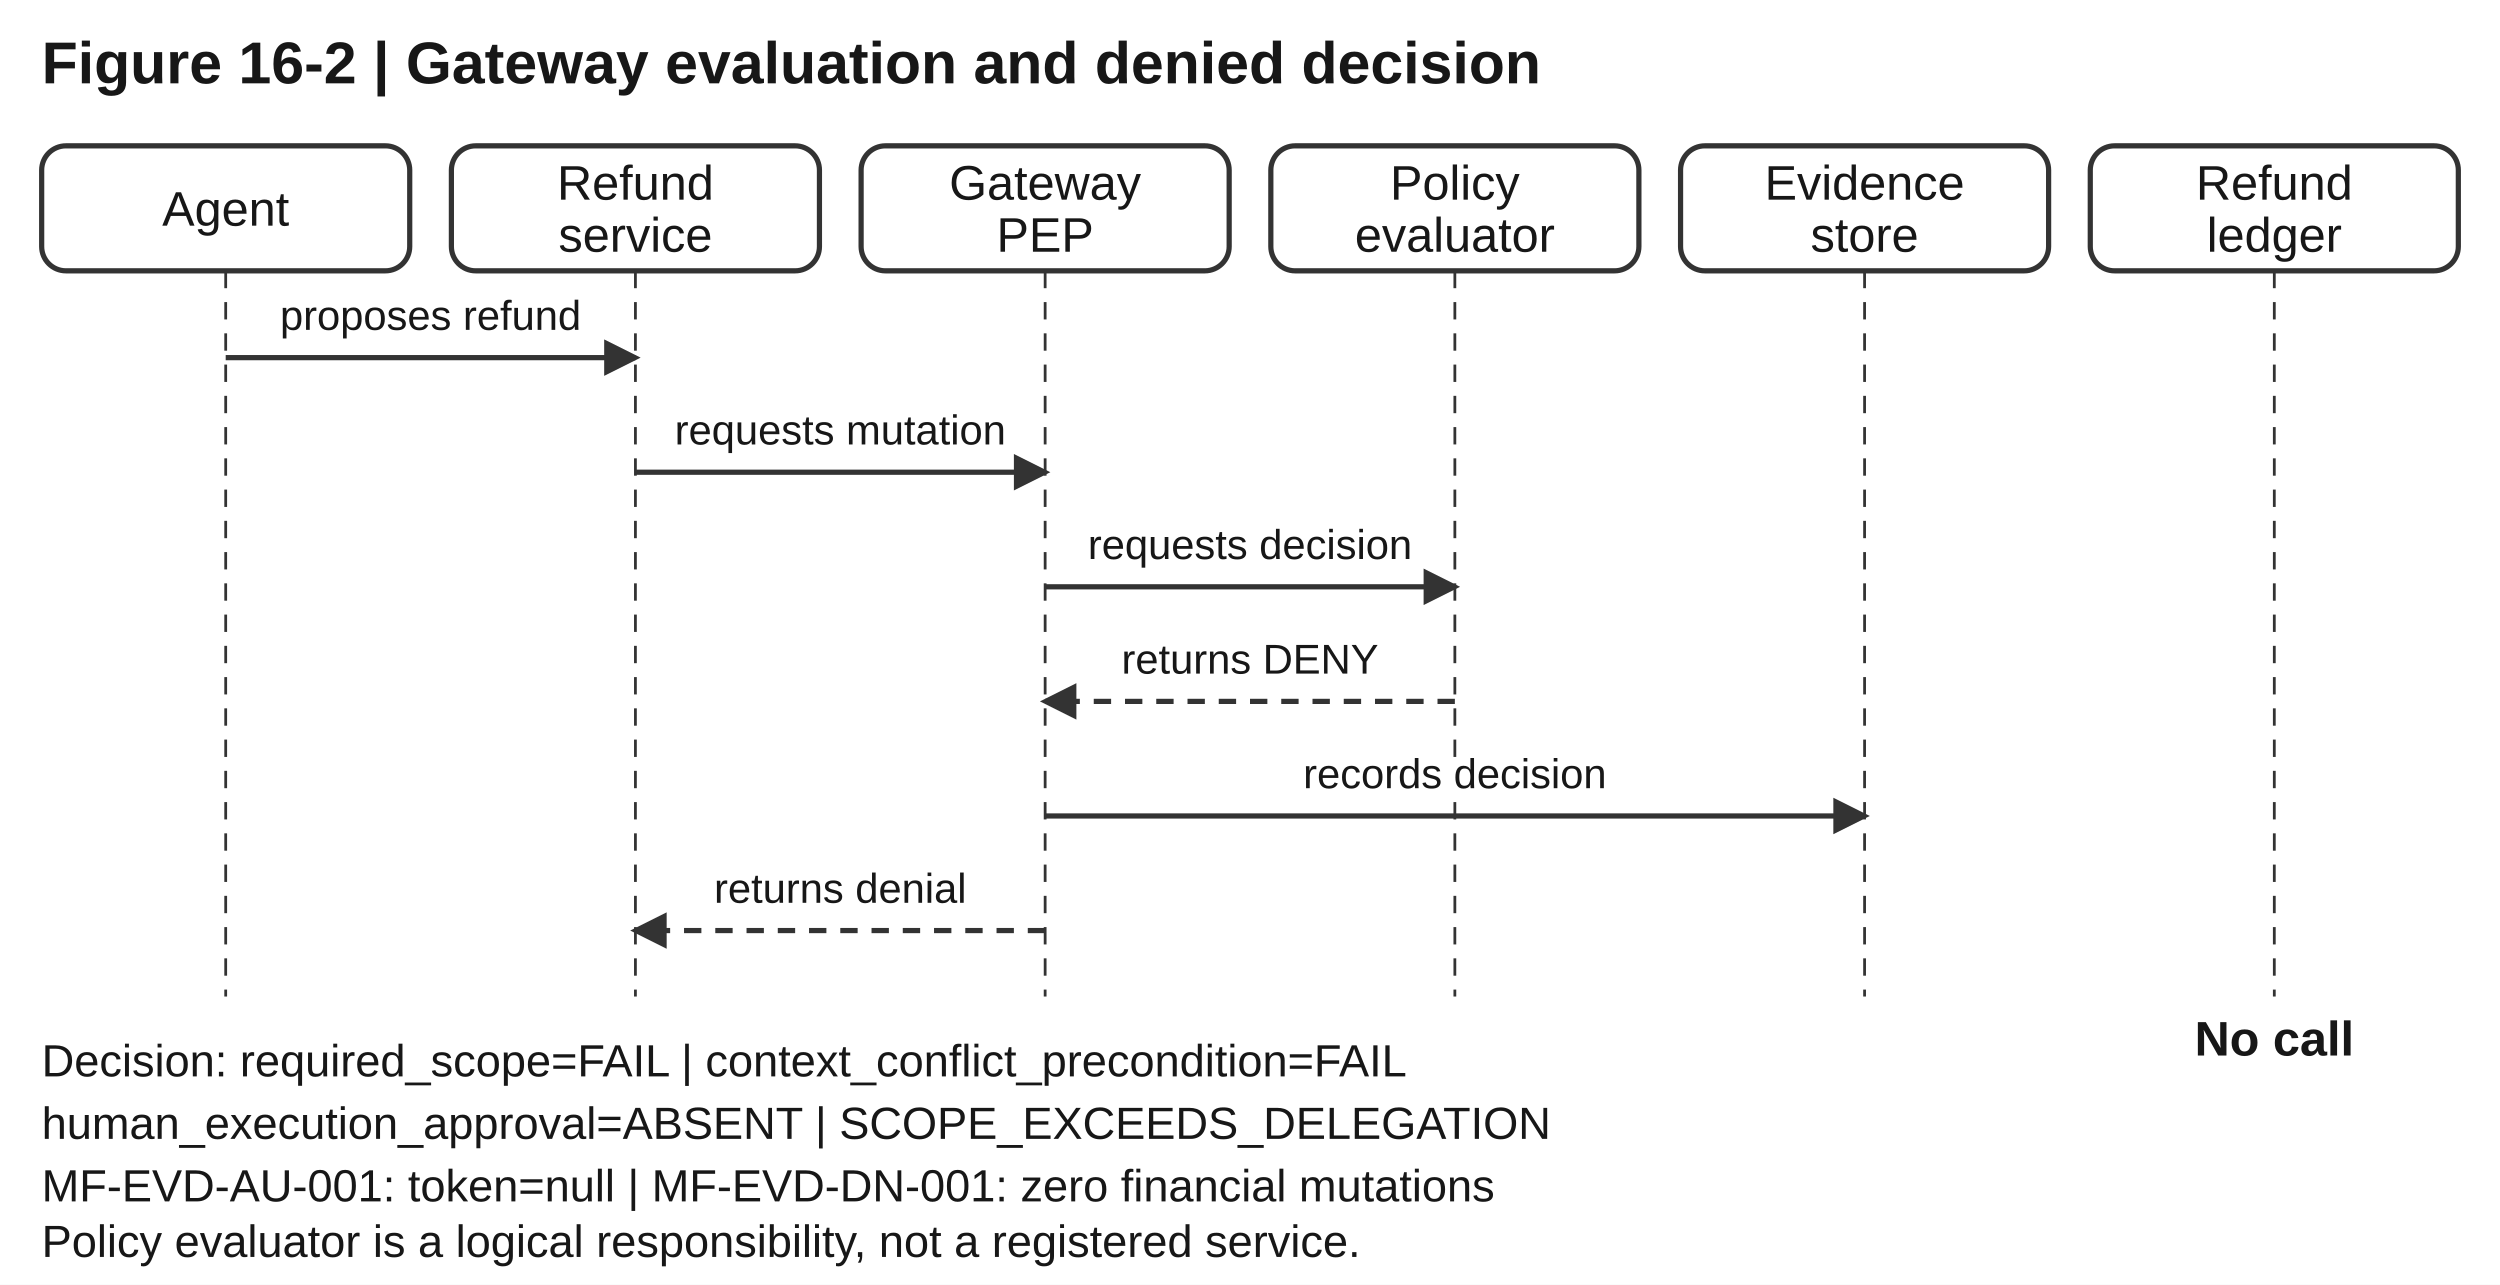
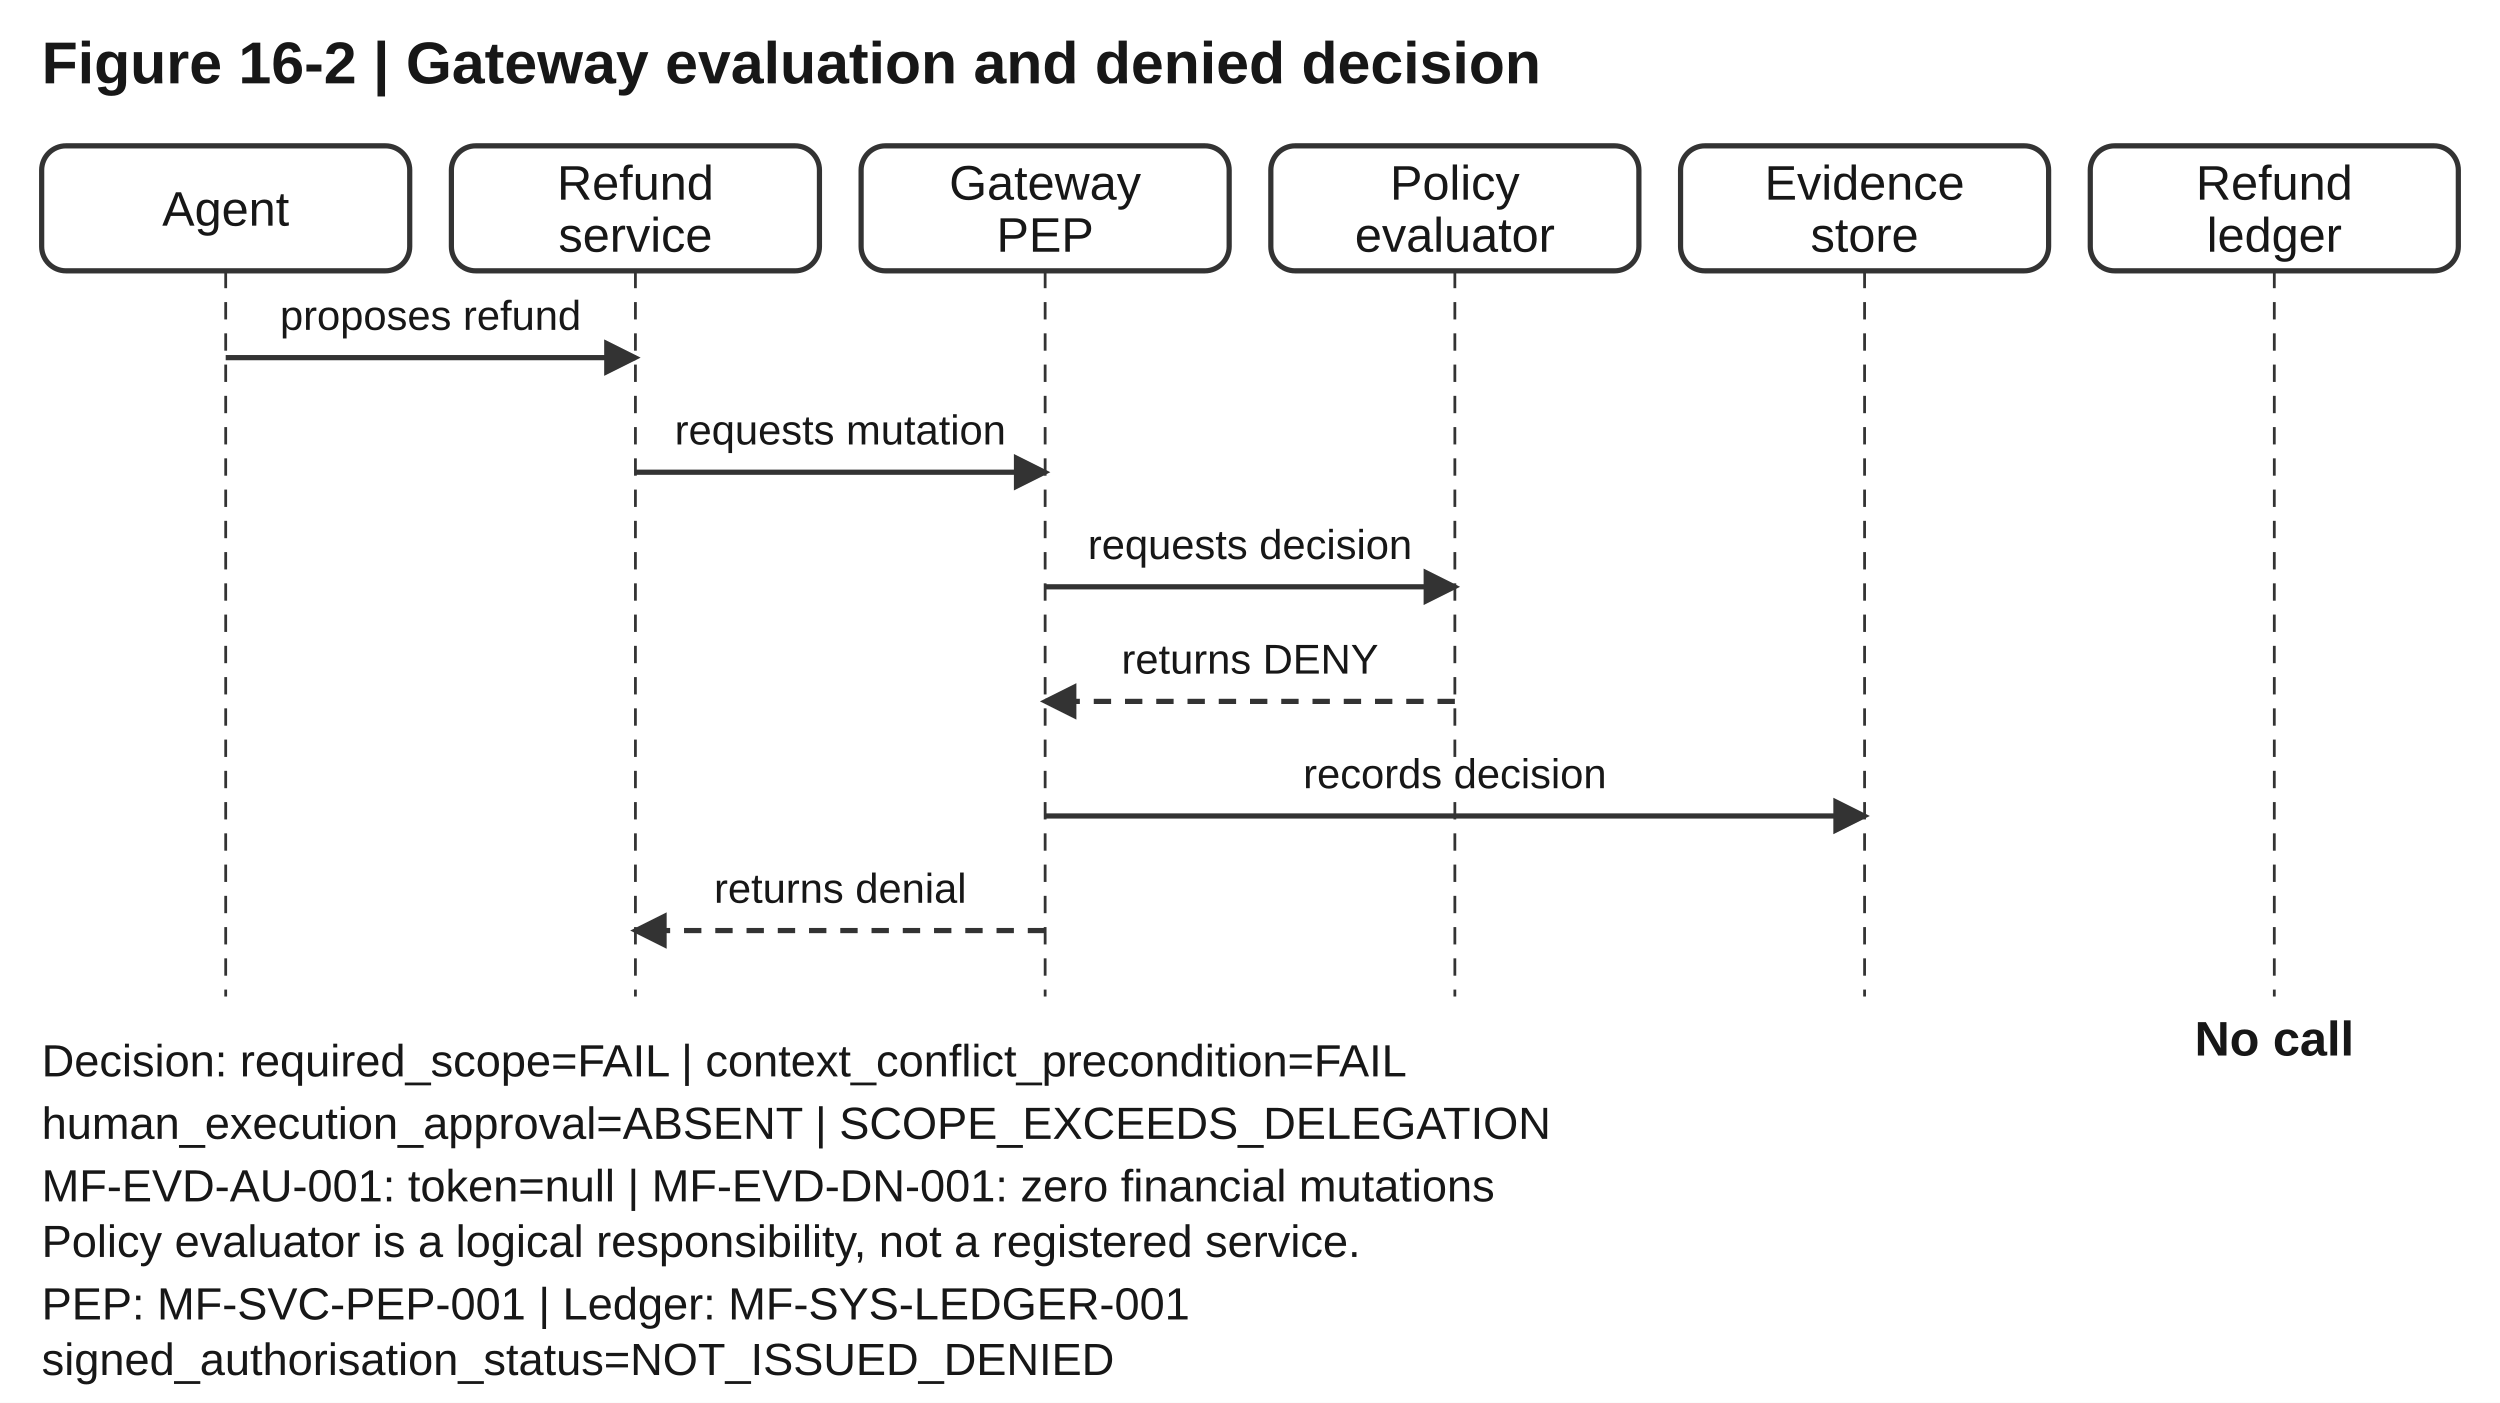
- <svg xmlns="http://www.w3.org/2000/svg" width="720" height="370" viewBox="0 0 720 370" role="img" aria-labelledby="title desc">
+ <svg xmlns="http://www.w3.org/2000/svg" width="720" height="404" viewBox="0 0 720 404" role="img" aria-labelledby="title desc">
  <defs>
    <marker id="a" markerWidth="7" markerHeight="7" refX="6" refY="3.5" orient="auto">
      <path d="M0 0 L7 3.5 L0 7 Z" fill="#333" />
    </marker>
  </defs>
  <rect width="100%" height="100%" fill="#fff" />
  <g font-family="Arial, sans-serif" fill="#171717">
    <text x="12" y="24" font-size="17" text-anchor="start" font-weight="bold">Figure 16-2  |  Gateway evaluation and denied decision</text>
    <rect x="12" y="42" width="106" height="36" rx="7" fill="#fff" stroke="#333" stroke-width="1.5" />
    <text x="65" y="65" font-size="14" text-anchor="middle">Agent</text>
    <polyline points="65,78 65,287" fill="none" stroke="#333" stroke-width="0.8" stroke-dasharray="5 4" />
    <rect x="130" y="42" width="106" height="36" rx="7" fill="#fff" stroke="#333" stroke-width="1.5" />
    <text x="183" y="57.5" font-size="14" text-anchor="middle">Refund</text>
    <text x="183" y="72.5" font-size="14" text-anchor="middle">service</text>
    <polyline points="183,78 183,287" fill="none" stroke="#333" stroke-width="0.8" stroke-dasharray="5 4" />
    <rect x="248" y="42" width="106" height="36" rx="7" fill="#fff" stroke="#333" stroke-width="1.5" />
    <text x="301" y="57.5" font-size="14" text-anchor="middle">Gateway</text>
    <text x="301" y="72.5" font-size="14" text-anchor="middle">PEP</text>
    <polyline points="301,78 301,287" fill="none" stroke="#333" stroke-width="0.8" stroke-dasharray="5 4" />
    <rect x="366" y="42" width="106" height="36" rx="7" fill="#fff" stroke="#333" stroke-width="1.5" />
    <text x="419" y="57.5" font-size="14" text-anchor="middle">Policy</text>
    <text x="419" y="72.5" font-size="14" text-anchor="middle">evaluator</text>
    <polyline points="419,78 419,287" fill="none" stroke="#333" stroke-width="0.8" stroke-dasharray="5 4" />
    <rect x="484" y="42" width="106" height="36" rx="7" fill="#fff" stroke="#333" stroke-width="1.5" />
    <text x="537" y="57.5" font-size="14" text-anchor="middle">Evidence</text>
    <text x="537" y="72.5" font-size="14" text-anchor="middle">store</text>
    <polyline points="537,78 537,287" fill="none" stroke="#333" stroke-width="0.8" stroke-dasharray="5 4" />
    <rect x="602" y="42" width="106" height="36" rx="7" fill="#fff" stroke="#333" stroke-width="1.5" />
    <text x="655" y="57.5" font-size="14" text-anchor="middle">Refund</text>
    <text x="655" y="72.5" font-size="14" text-anchor="middle">ledger</text>
    <polyline points="655,78 655,287" fill="none" stroke="#333" stroke-width="0.8" stroke-dasharray="5 4" />
    <polyline points="65,103 183,103" fill="none" stroke="#333" stroke-width="1.5" marker-end="url(#a)" />
    <text x="124" y="95" font-size="12" text-anchor="middle" paint-order="stroke" stroke="#fff" stroke-width="3" stroke-linejoin="round">proposes refund</text>
    <polyline points="183,136 301,136" fill="none" stroke="#333" stroke-width="1.5" marker-end="url(#a)" />
    <text x="242" y="128" font-size="12" text-anchor="middle" paint-order="stroke" stroke="#fff" stroke-width="3" stroke-linejoin="round">requests mutation</text>
    <polyline points="301,169 419,169" fill="none" stroke="#333" stroke-width="1.5" marker-end="url(#a)" />
    <text x="360" y="161" font-size="12" text-anchor="middle" paint-order="stroke" stroke="#fff" stroke-width="3" stroke-linejoin="round">requests decision</text>
    <polyline points="419,202 301,202" fill="none" stroke="#333" stroke-width="1.5" stroke-dasharray="5 4" marker-end="url(#a)" />
    <text x="360" y="194" font-size="12" text-anchor="middle" paint-order="stroke" stroke="#fff" stroke-width="3" stroke-linejoin="round">returns DENY</text>
    <polyline points="301,235 537,235" fill="none" stroke="#333" stroke-width="1.5" marker-end="url(#a)" />
    <text x="419" y="227" font-size="12" text-anchor="middle" paint-order="stroke" stroke="#fff" stroke-width="3" stroke-linejoin="round">records decision</text>
    <polyline points="301,268 183,268" fill="none" stroke="#333" stroke-width="1.5" stroke-dasharray="5 4" marker-end="url(#a)" />
    <text x="242" y="260" font-size="12" text-anchor="middle" paint-order="stroke" stroke="#fff" stroke-width="3" stroke-linejoin="round">returns denial</text>
    <text x="655" y="304" font-size="14" text-anchor="middle" font-weight="bold">No call</text>
    <text x="12" y="310" font-size="13" text-anchor="start">Decision: required_scope=FAIL | context_conflict_precondition=FAIL</text>
    <text x="12" y="328" font-size="13" text-anchor="start">human_execution_approval=ABSENT | SCOPE_EXCEEDS_DELEGATION</text>
    <text x="12" y="346" font-size="13" text-anchor="start">MF-EVD-AU-001: token=null | MF-EVD-DN-001: zero financial mutations</text>
    <text x="12" y="362" font-size="13" text-anchor="start">Policy evaluator is a logical responsibility, not a registered service.</text>
+     <text x="12" y="380" font-size="13" text-anchor="start">PEP: MF-SVC-PEP-001 | Ledger: MF-SYS-LEDGER-001</text>
+     <text x="12" y="396" font-size="13" text-anchor="start">signed_authorisation_status=NOT_ISSUED_DENIED</text>
  </g>
</svg>
